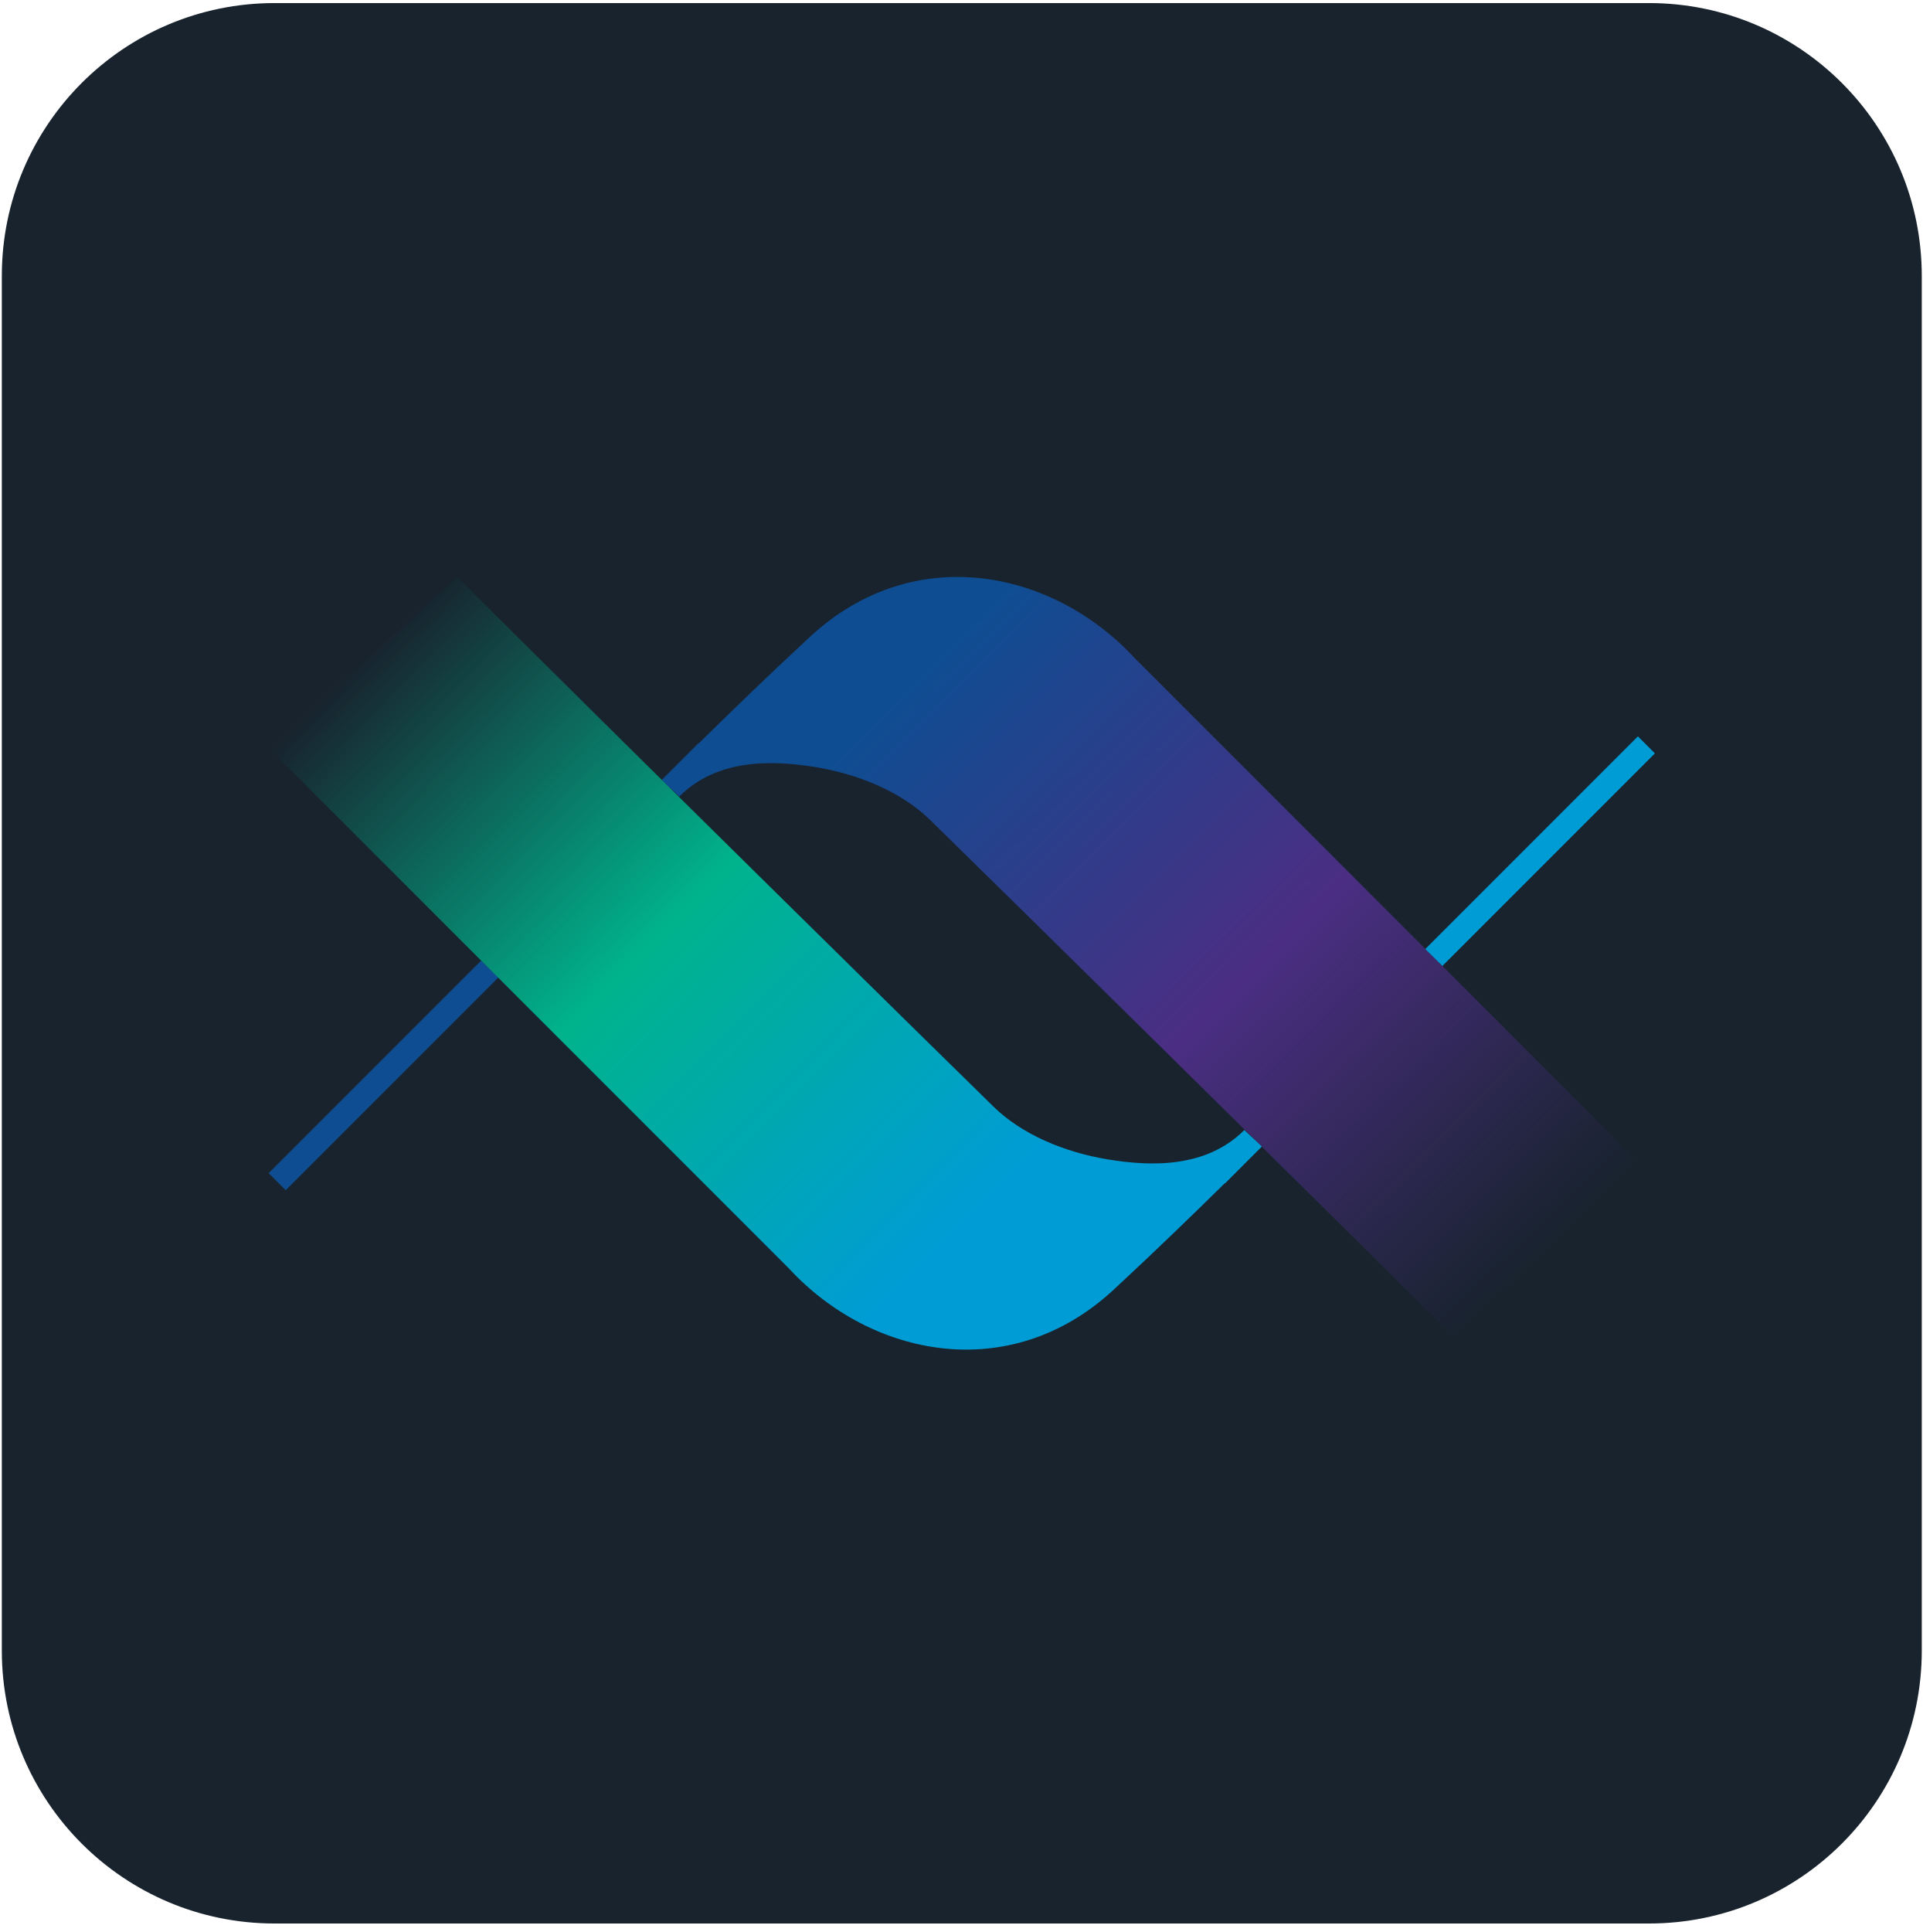
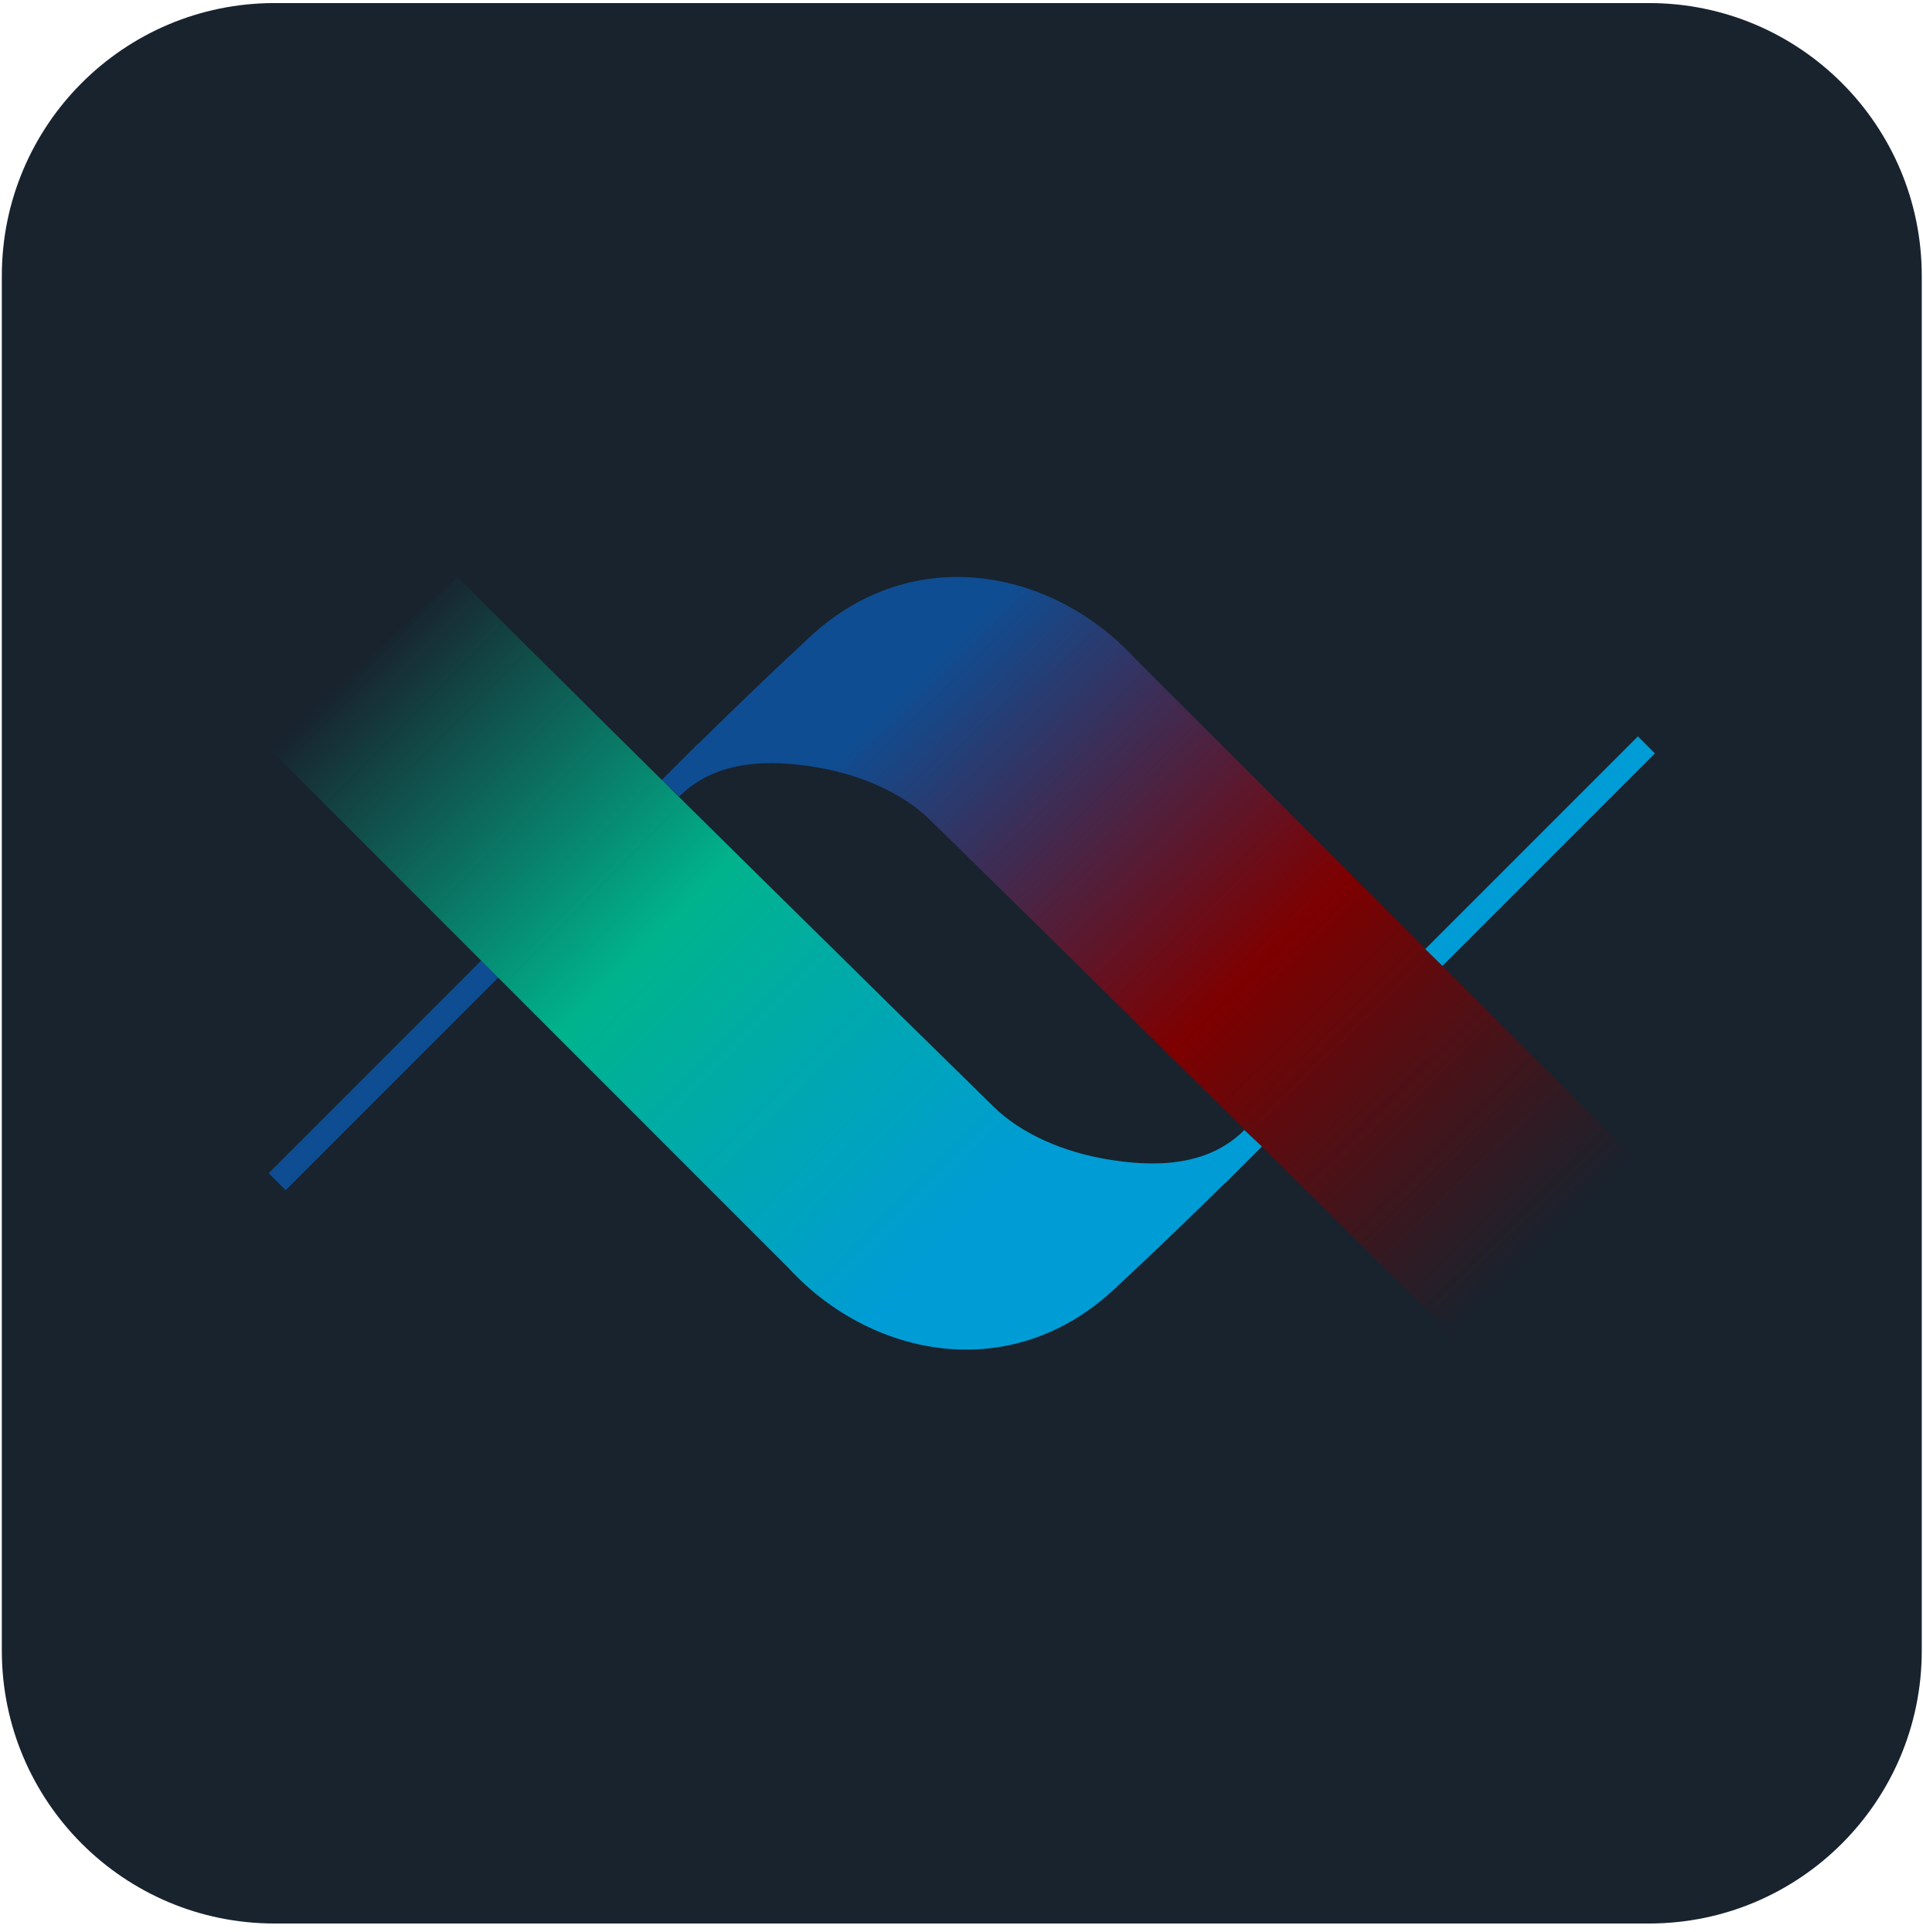
<svg xmlns="http://www.w3.org/2000/svg" width="220" height="221" viewBox="0 0 220 221" fill="none">
  <rect x="0.209" y="0.351" width="219.677" height="219.677" rx="31.208" fill="#18232E" />
  <path d="M92.667 72.854C104.556 61.831 120.492 65.182 129.799 75.251L189.353 134.805L167.76 154.38L167.087 153.707C150.802 137.422 114.282 101.466 106.391 93.763C103.19 90.638 98.362 88.583 93.352 87.756C88.411 86.941 82.095 86.739 77.72 91.114L75.711 89.231L79.928 85.014L79.95 85.036C83.329 81.706 87.795 77.372 92.667 72.854Z" fill="url(#paint0_linear_237_294)" />
  <path d="M57.017 111.817L55.055 109.887L30.742 134.2L32.688 136.145L57.017 111.817Z" fill="url(#paint1_linear_237_294)" />
  <path d="M127.428 147.524C115.54 158.548 99.604 155.196 90.296 145.127L30.743 85.573L52.336 65.998L53.009 66.672C69.294 82.956 105.813 118.912 113.705 126.616C116.906 129.74 121.734 131.796 126.744 132.622C131.685 133.437 138.001 133.639 142.376 129.264L144.384 131.148L140.168 135.364L140.146 135.342C136.767 138.672 132.301 143.006 127.428 147.524Z" fill="url(#paint2_linear_237_294)" />
  <path d="M163.079 108.561L165.041 110.491L189.354 86.179L187.408 84.233L163.079 108.561Z" fill="url(#paint3_linear_237_294)" />
  <defs>
    <linearGradient id="paint0_linear_237_294" x1="110.048" y1="72.486" x2="181.841" y2="145.731" gradientUnits="userSpaceOnUse">
      <stop stop-color="#0F4D92" />
-       <stop offset="0.495" stop-color="#4B2E83" />
-       <stop offset="0.948" stop-color="#4B2E83" stop-opacity="0" />
+       <stop offset="0.495" stop-color="#7E0000" />
+       <stop offset="0.948" stop-color="#7E0000" stop-opacity="0" />
    </linearGradient>
    <linearGradient id="paint1_linear_237_294" x1="110.048" y1="72.486" x2="181.841" y2="145.731" gradientUnits="userSpaceOnUse">
      <stop stop-color="#0F4D92" />
-       <stop offset="0.495" stop-color="#4B2E83" />
-       <stop offset="0.948" stop-color="#4B2E83" stop-opacity="0" />
+       <stop offset="0.495" stop-color="#7E0000" />
+       <stop offset="0.948" stop-color="#7E0000" stop-opacity="0" />
    </linearGradient>
    <linearGradient id="paint2_linear_237_294" x1="43.176" y1="73.383" x2="110.652" y2="139.768" gradientUnits="userSpaceOnUse">
      <stop stop-color="#00B38C" stop-opacity="0" />
      <stop offset="0.489" stop-color="#00B38C" />
      <stop offset="1" stop-color="#009CD5" />
    </linearGradient>
    <linearGradient id="paint3_linear_237_294" x1="43.176" y1="73.383" x2="110.652" y2="139.768" gradientUnits="userSpaceOnUse">
      <stop stop-color="#00B38C" stop-opacity="0" />
      <stop offset="0.489" stop-color="#00B38C" />
      <stop offset="1" stop-color="#009CD5" />
    </linearGradient>
  </defs>
</svg>
